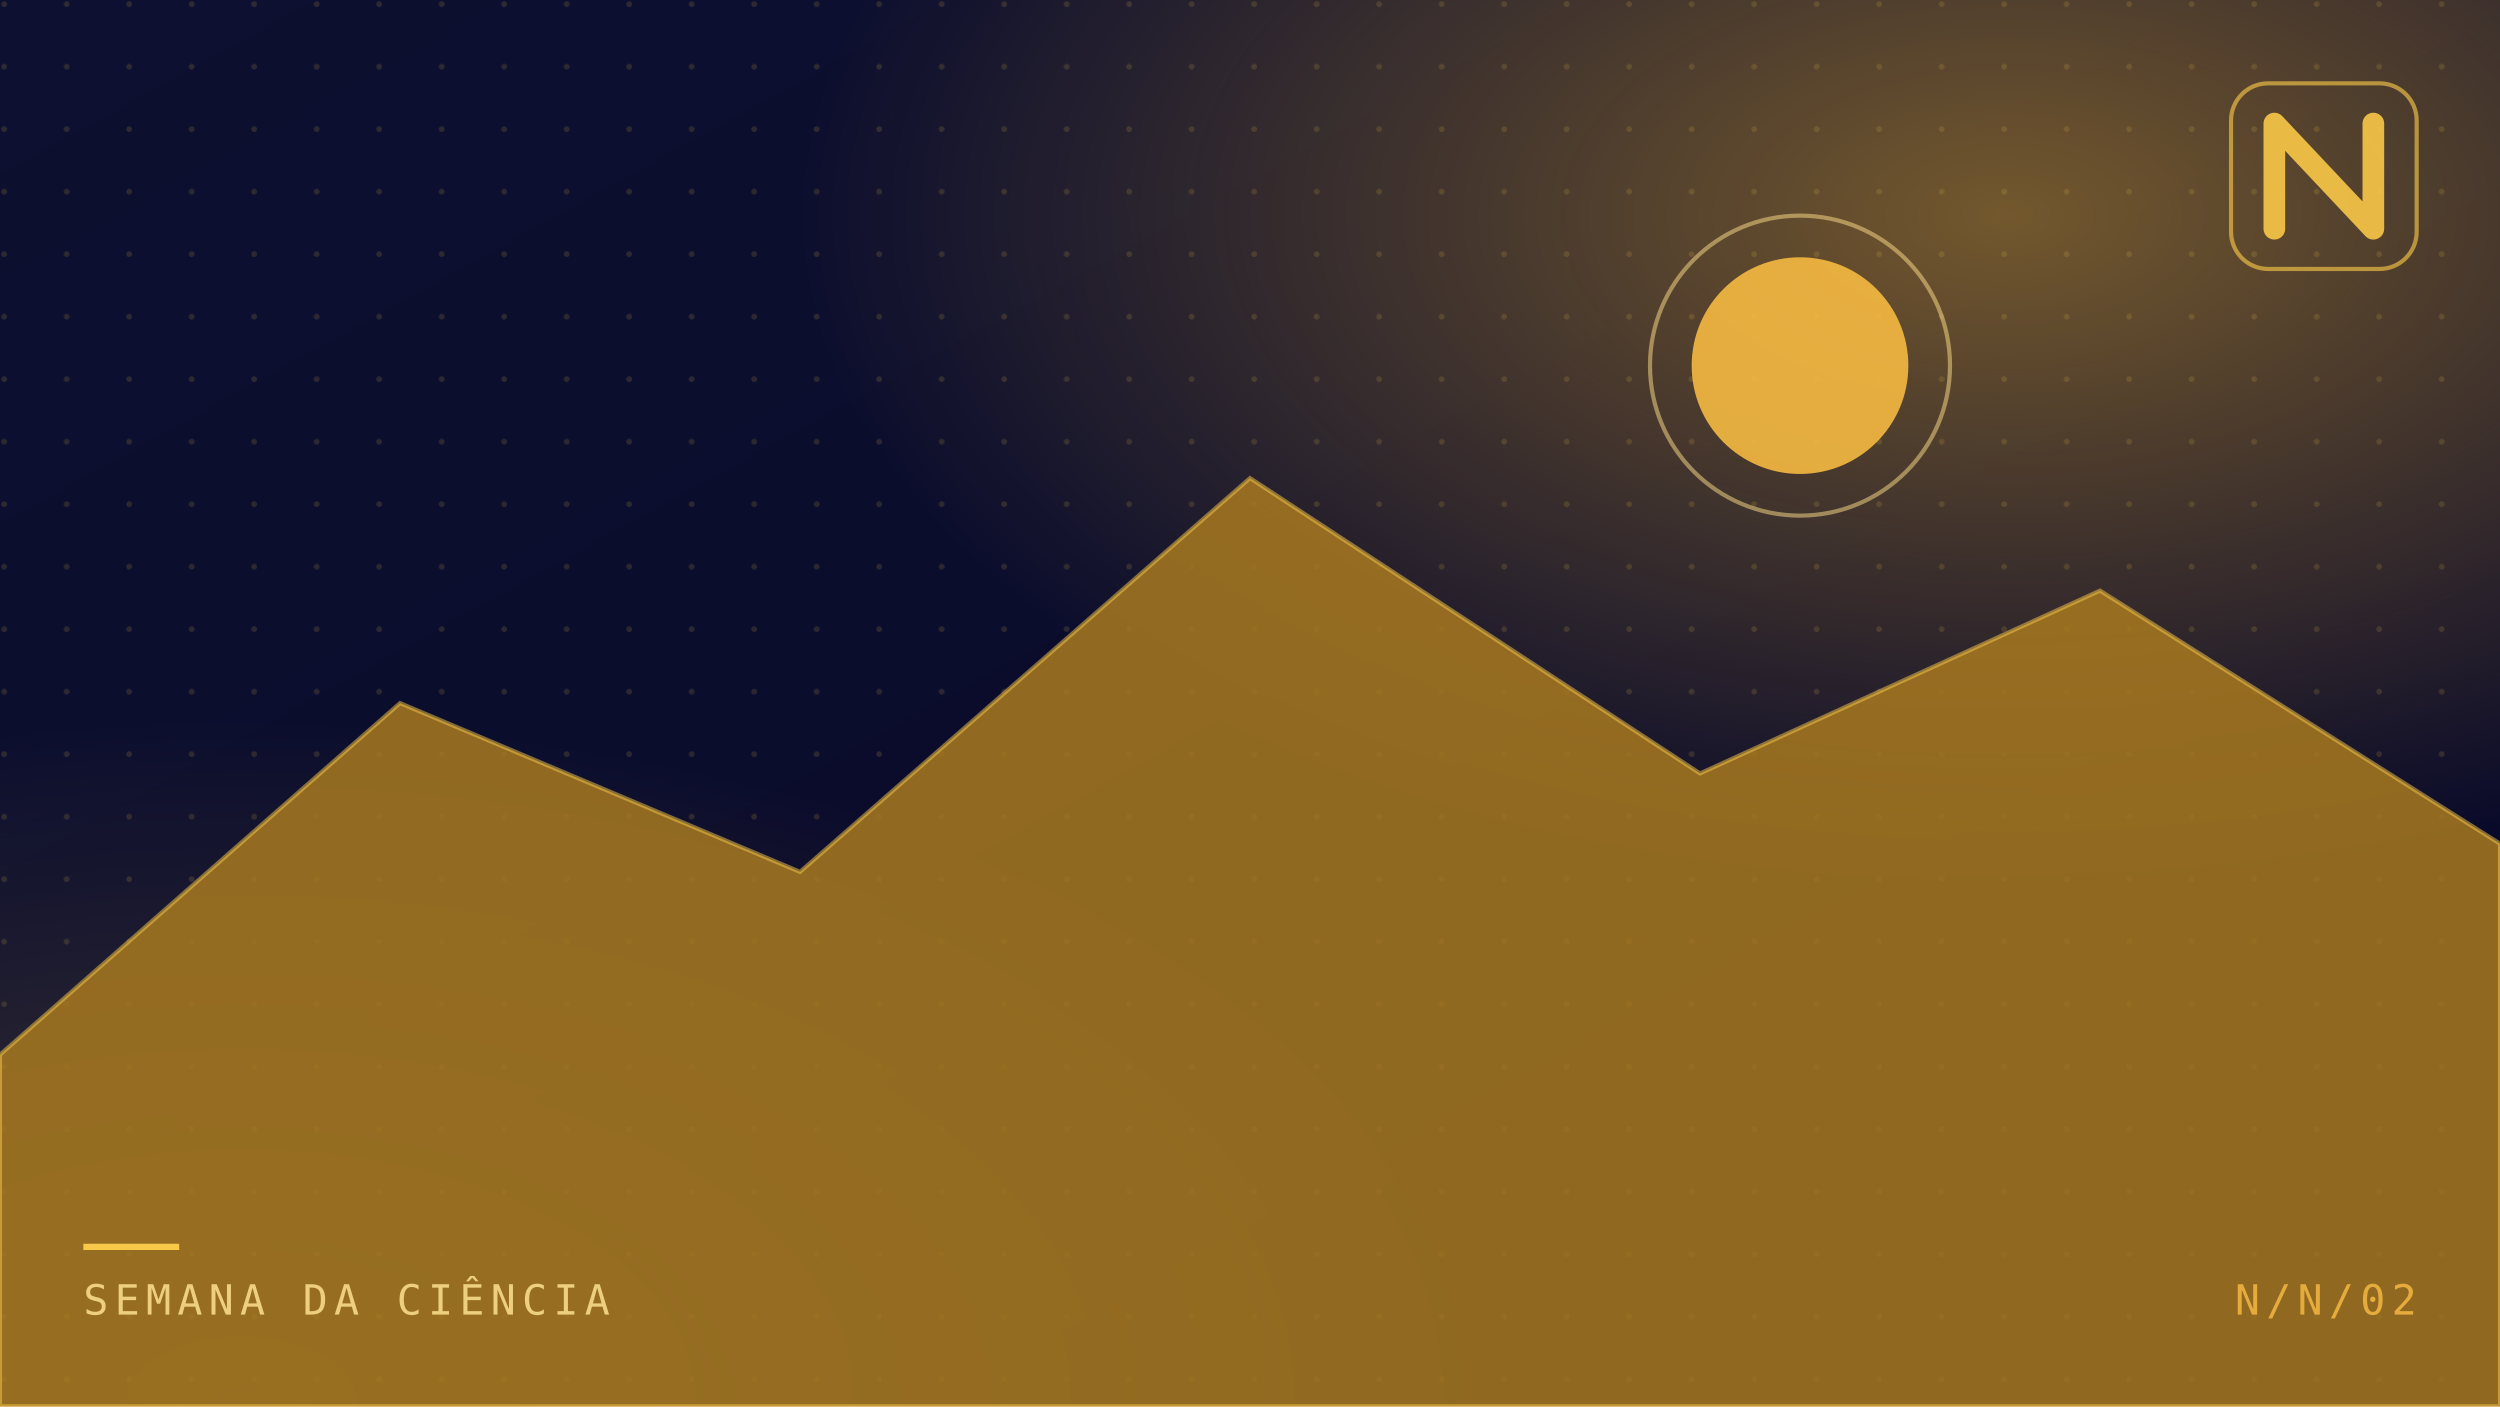
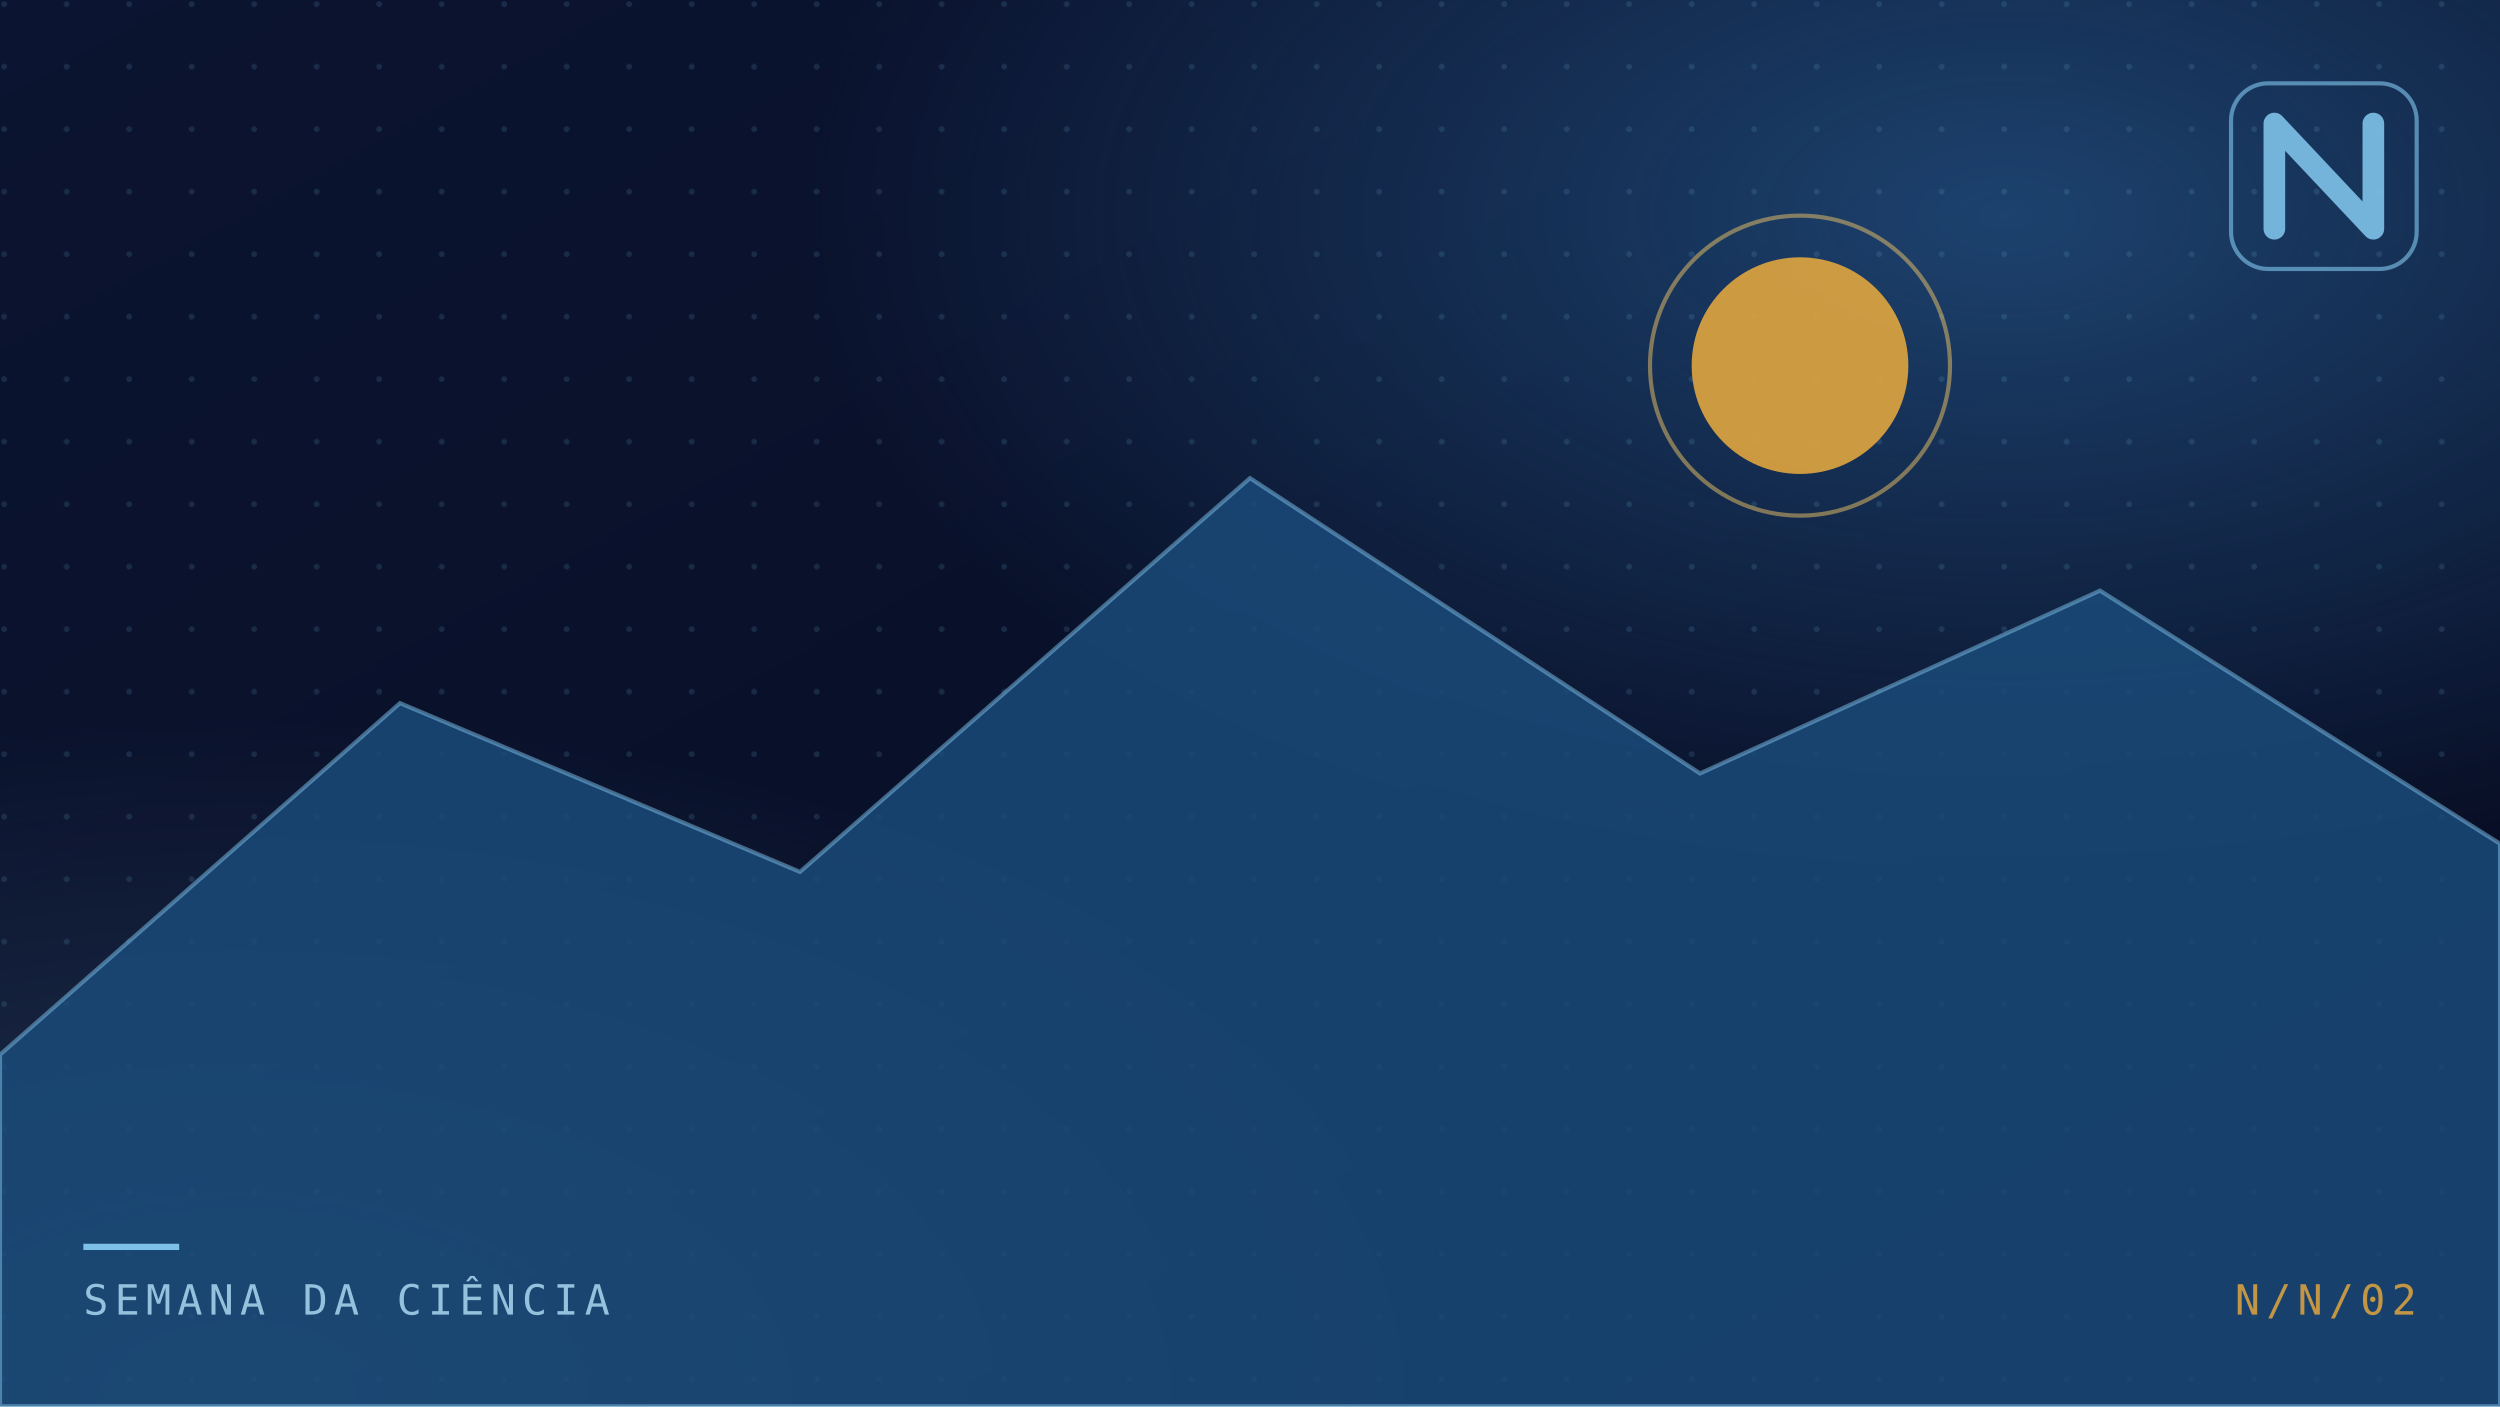
<svg xmlns="http://www.w3.org/2000/svg" viewBox="0 0 1200 675" width="1200" height="675" role="img" aria-label="semana da ciência">
  <defs>
    <linearGradient id="bg41" x1="0" y1="0" x2="1" y2="1">
-       <stop offset="0" stop-color="#0d1030" />
-       <stop offset="1" stop-color="#080828" />
+       <stop offset="0" stop-color="#0b1430" />
+       <stop offset="1" stop-color="#070c22" />
    </linearGradient>
    <radialGradient id="glow41" cx="0.8" cy="0.15" r="0.8">
-       <stop offset="0" stop-color="#c9962f" stop-opacity="0.55" />
-       <stop offset="0.6" stop-color="#c9962f" stop-opacity="0" />
+       <stop offset="0" stop-color="#2c6ba6" stop-opacity="0.55" />
+       <stop offset="0.6" stop-color="#2c6ba6" stop-opacity="0" />
    </radialGradient>
    <radialGradient id="glow241" cx="0.1" cy="1" r="0.7">
-       <stop offset="0" stop-color="#f8c848" stop-opacity="0.22" />
-       <stop offset="0.7" stop-color="#f8c848" stop-opacity="0" />
+       <stop offset="0" stop-color="#7ec1e8" stop-opacity="0.22" />
+       <stop offset="0.7" stop-color="#7ec1e8" stop-opacity="0" />
    </radialGradient>
    <pattern id="dots41" width="30" height="30" patternUnits="userSpaceOnUse">
-       <circle cx="2" cy="2" r="1.4" fill="#f8c848" fill-opacity="0.14" />
+       <circle cx="2" cy="2" r="1.4" fill="#7ec1e8" fill-opacity="0.14" />
    </pattern>
  </defs>
  <rect width="1200" height="675" fill="url(#bg41)" />
  <rect width="1200" height="675" fill="url(#glow41)" />
  <rect width="1200" height="675" fill="url(#glow241)" />
  <rect width="1200" height="675" fill="url(#dots41)" />
-   <path d="M 0 675 L 0 506.25 L 0 506.25 L 192 337.5 L 384 418.5 L 600 229.5 L 816 371.25 L 1008 283.5 L 1200 405 L 1200 675 Z" fill="#a8791f" fill-opacity="0.85" />
-   <path d="M 0 675 L 0 506.25 L 0 506.25 L 192 337.5 L 384 418.5 L 600 229.5 L 816 371.25 L 1008 283.5 L 1200 405 L 1200 675 Z" fill="none" stroke="#f8c848" stroke-width="2" stroke-opacity="0.5" />
-   <circle cx="864" cy="175.5" r="52" fill="#f5b942" fill-opacity="0.9" />
-   <circle cx="864" cy="175.5" r="72" fill="none" stroke="#ffe08a" stroke-width="2" stroke-opacity="0.5" />
+   <path d="M 0 675 L 0 506.25 L 0 506.25 L 192 337.5 L 384 418.5 L 600 229.5 L 816 371.25 L 1008 283.5 L 1200 405 L 1200 675 Z" fill="#1a4a79" fill-opacity="0.85" />
+   <path d="M 0 675 L 0 506.25 L 0 506.25 L 192 337.5 L 384 418.5 L 600 229.5 L 816 371.25 L 1008 283.5 L 1200 405 L 1200 675 Z" fill="none" stroke="#7ec1e8" stroke-width="2" stroke-opacity="0.5" />
+   <circle cx="864" cy="175.5" r="52" fill="#e0a53e" fill-opacity="0.9" />
+   <circle cx="864" cy="175.5" r="72" fill="none" stroke="#f0c466" stroke-width="2" stroke-opacity="0.5" />
  <g transform="translate(1070.9,40)" opacity="0.9">
-     <rect width="89.1" height="89.1" rx="17.82" fill="none" stroke="#f8c848" stroke-width="2" stroke-opacity="0.7" />
-     <path d="M 20.79 69.795 V 19.305 L 68.31 69.795 V 19.305" fill="none" stroke="#f8c848" stroke-width="10.395" stroke-linecap="round" stroke-linejoin="round" />
+     <rect width="89.1" height="89.1" rx="17.82" fill="none" stroke="#7ec1e8" stroke-width="2" stroke-opacity="0.7" />
+     <path d="M 20.79 69.795 V 19.305 L 68.31 69.795 V 19.305" fill="none" stroke="#7ec1e8" stroke-width="10.395" stroke-linecap="round" stroke-linejoin="round" />
  </g>
-   <g font-family="'Space Mono', Consolas, monospace" fill="#fbe08f" opacity="0.85">
+   <g font-family="'Space Mono', Consolas, monospace" fill="#a9d8f0" opacity="0.85">
    <text x="40" y="631" font-size="20" letter-spacing="3">SEMANA DA CIÊNCIA</text>
-     <text x="1160" y="631" font-size="20" letter-spacing="3" text-anchor="end" fill="#f5b942">N/N/02</text>
+     <text x="1160" y="631" font-size="20" letter-spacing="3" text-anchor="end" fill="#e0a53e">N/N/02</text>
  </g>
-   <rect x="40" y="597" width="46" height="3" fill="#f8c848" />
+   <rect x="40" y="597" width="46" height="3" fill="#7ec1e8" />
</svg>
